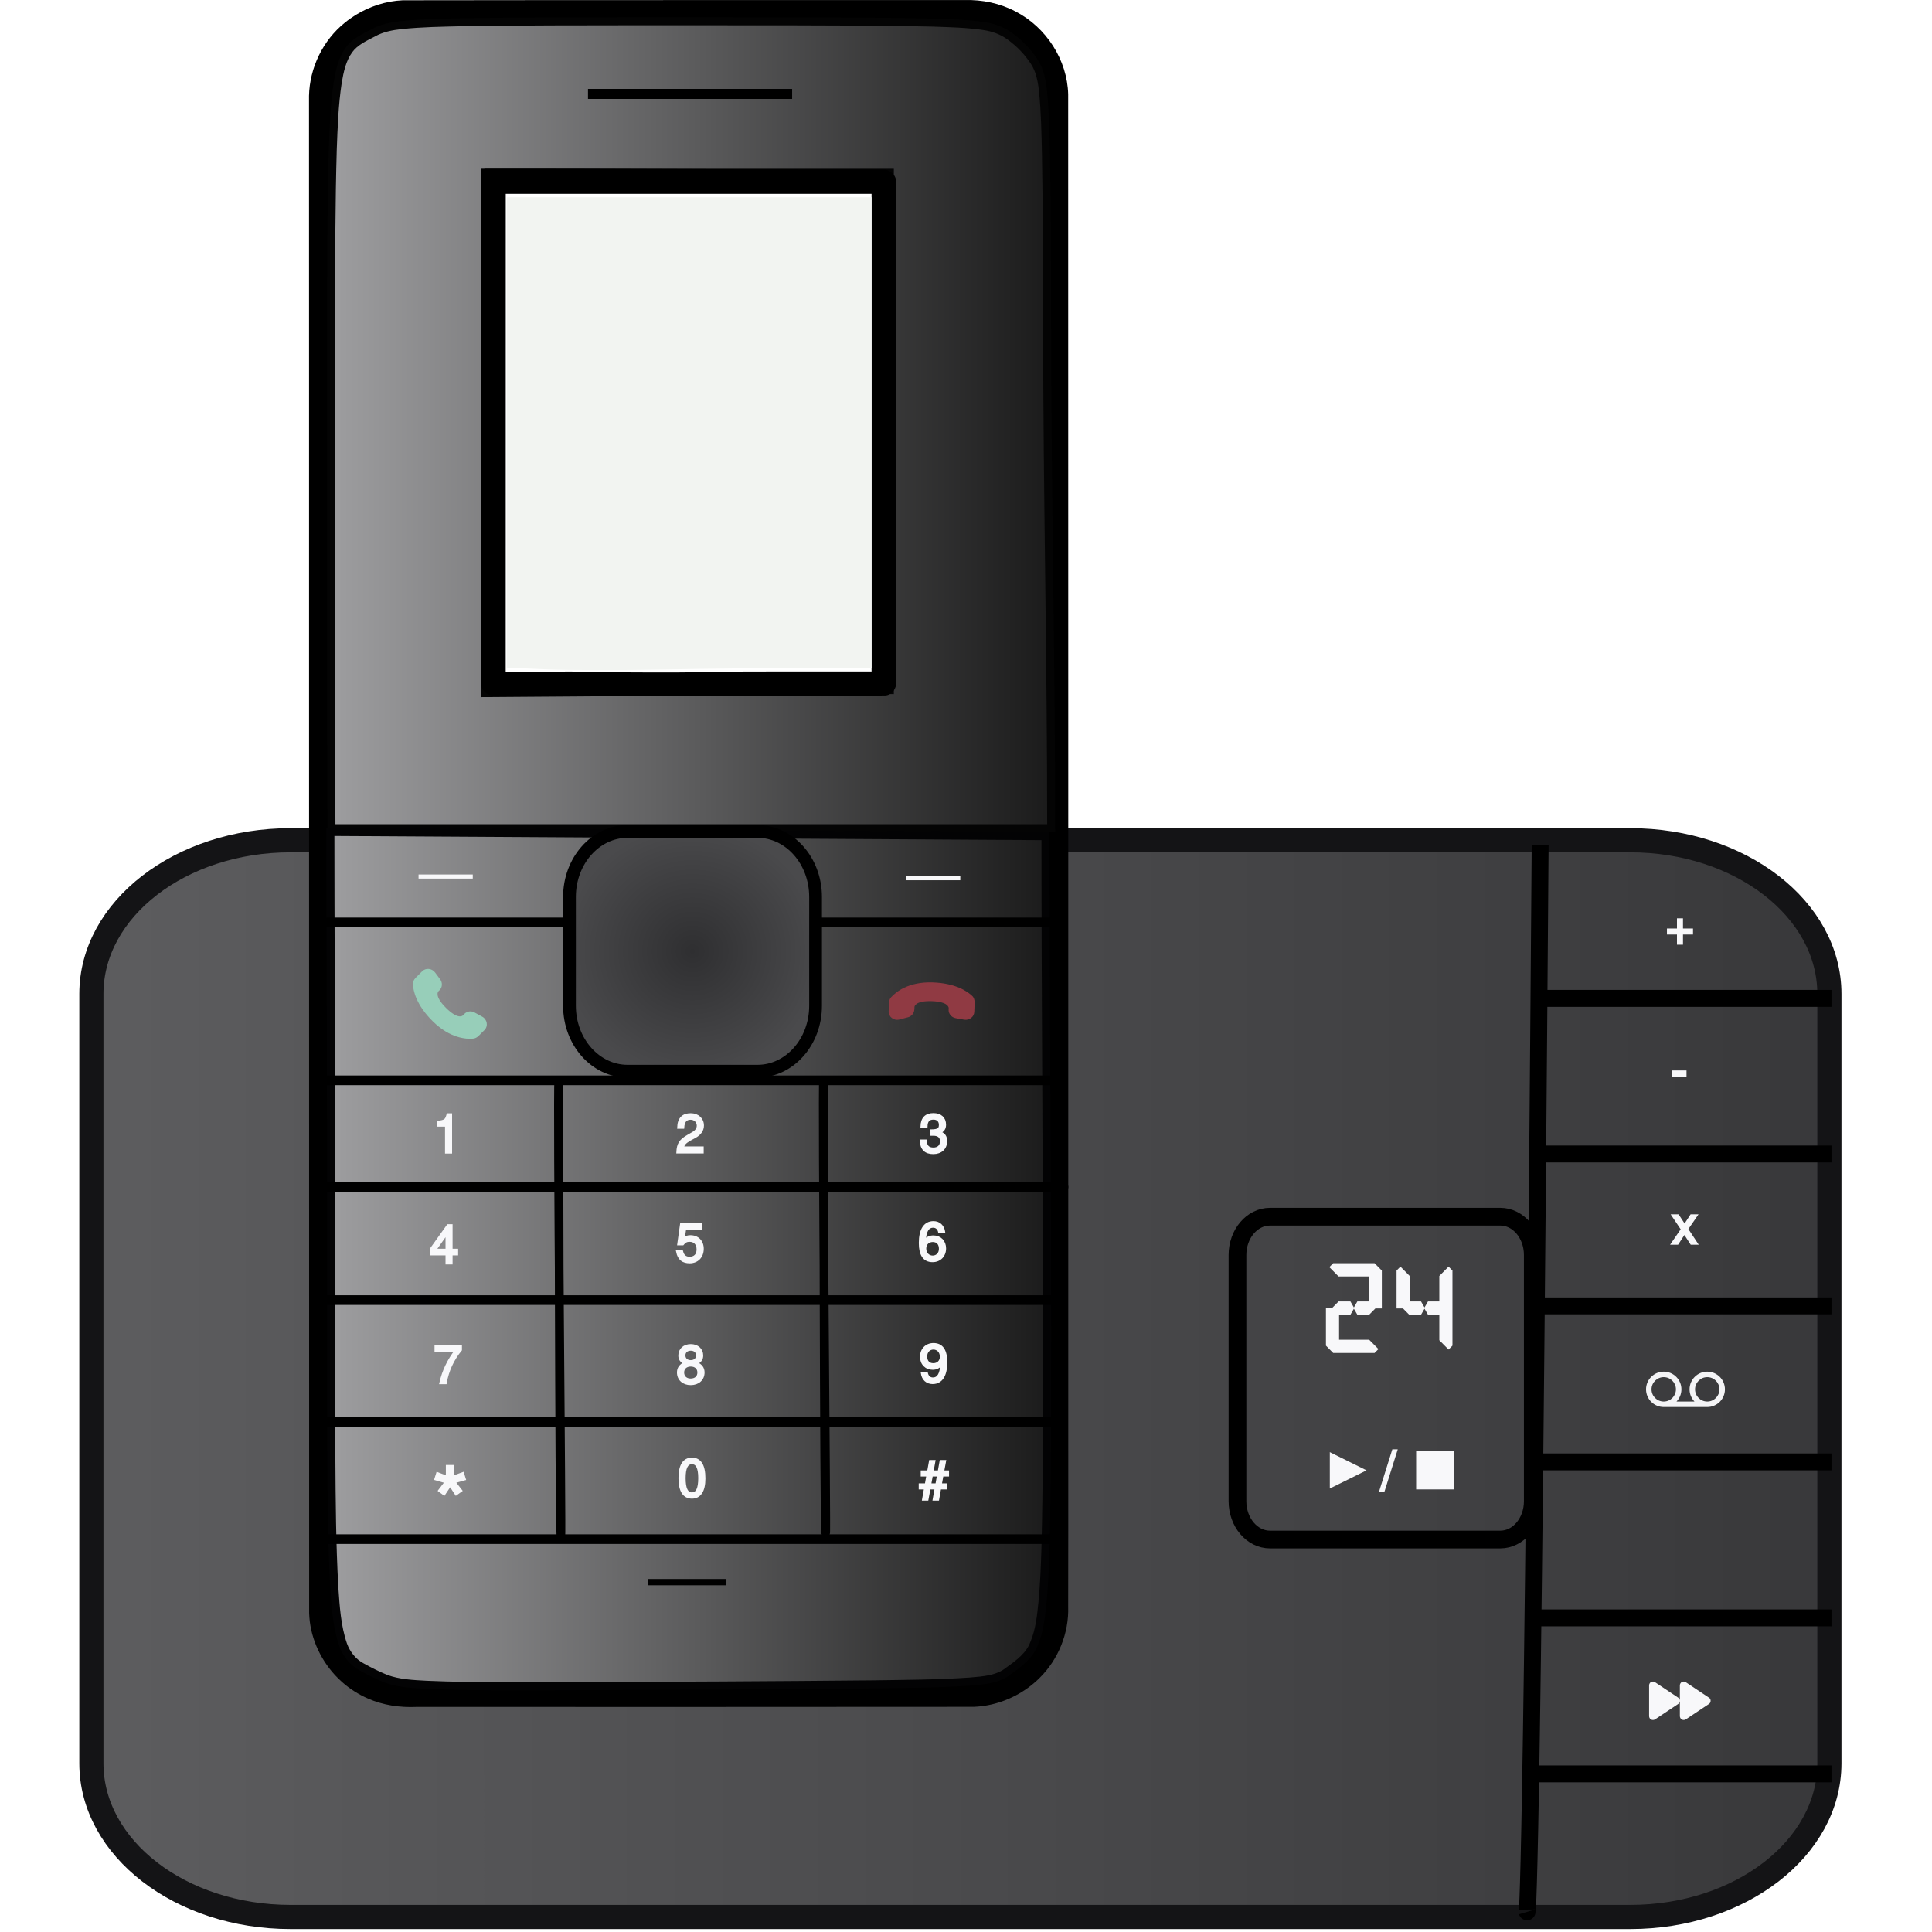
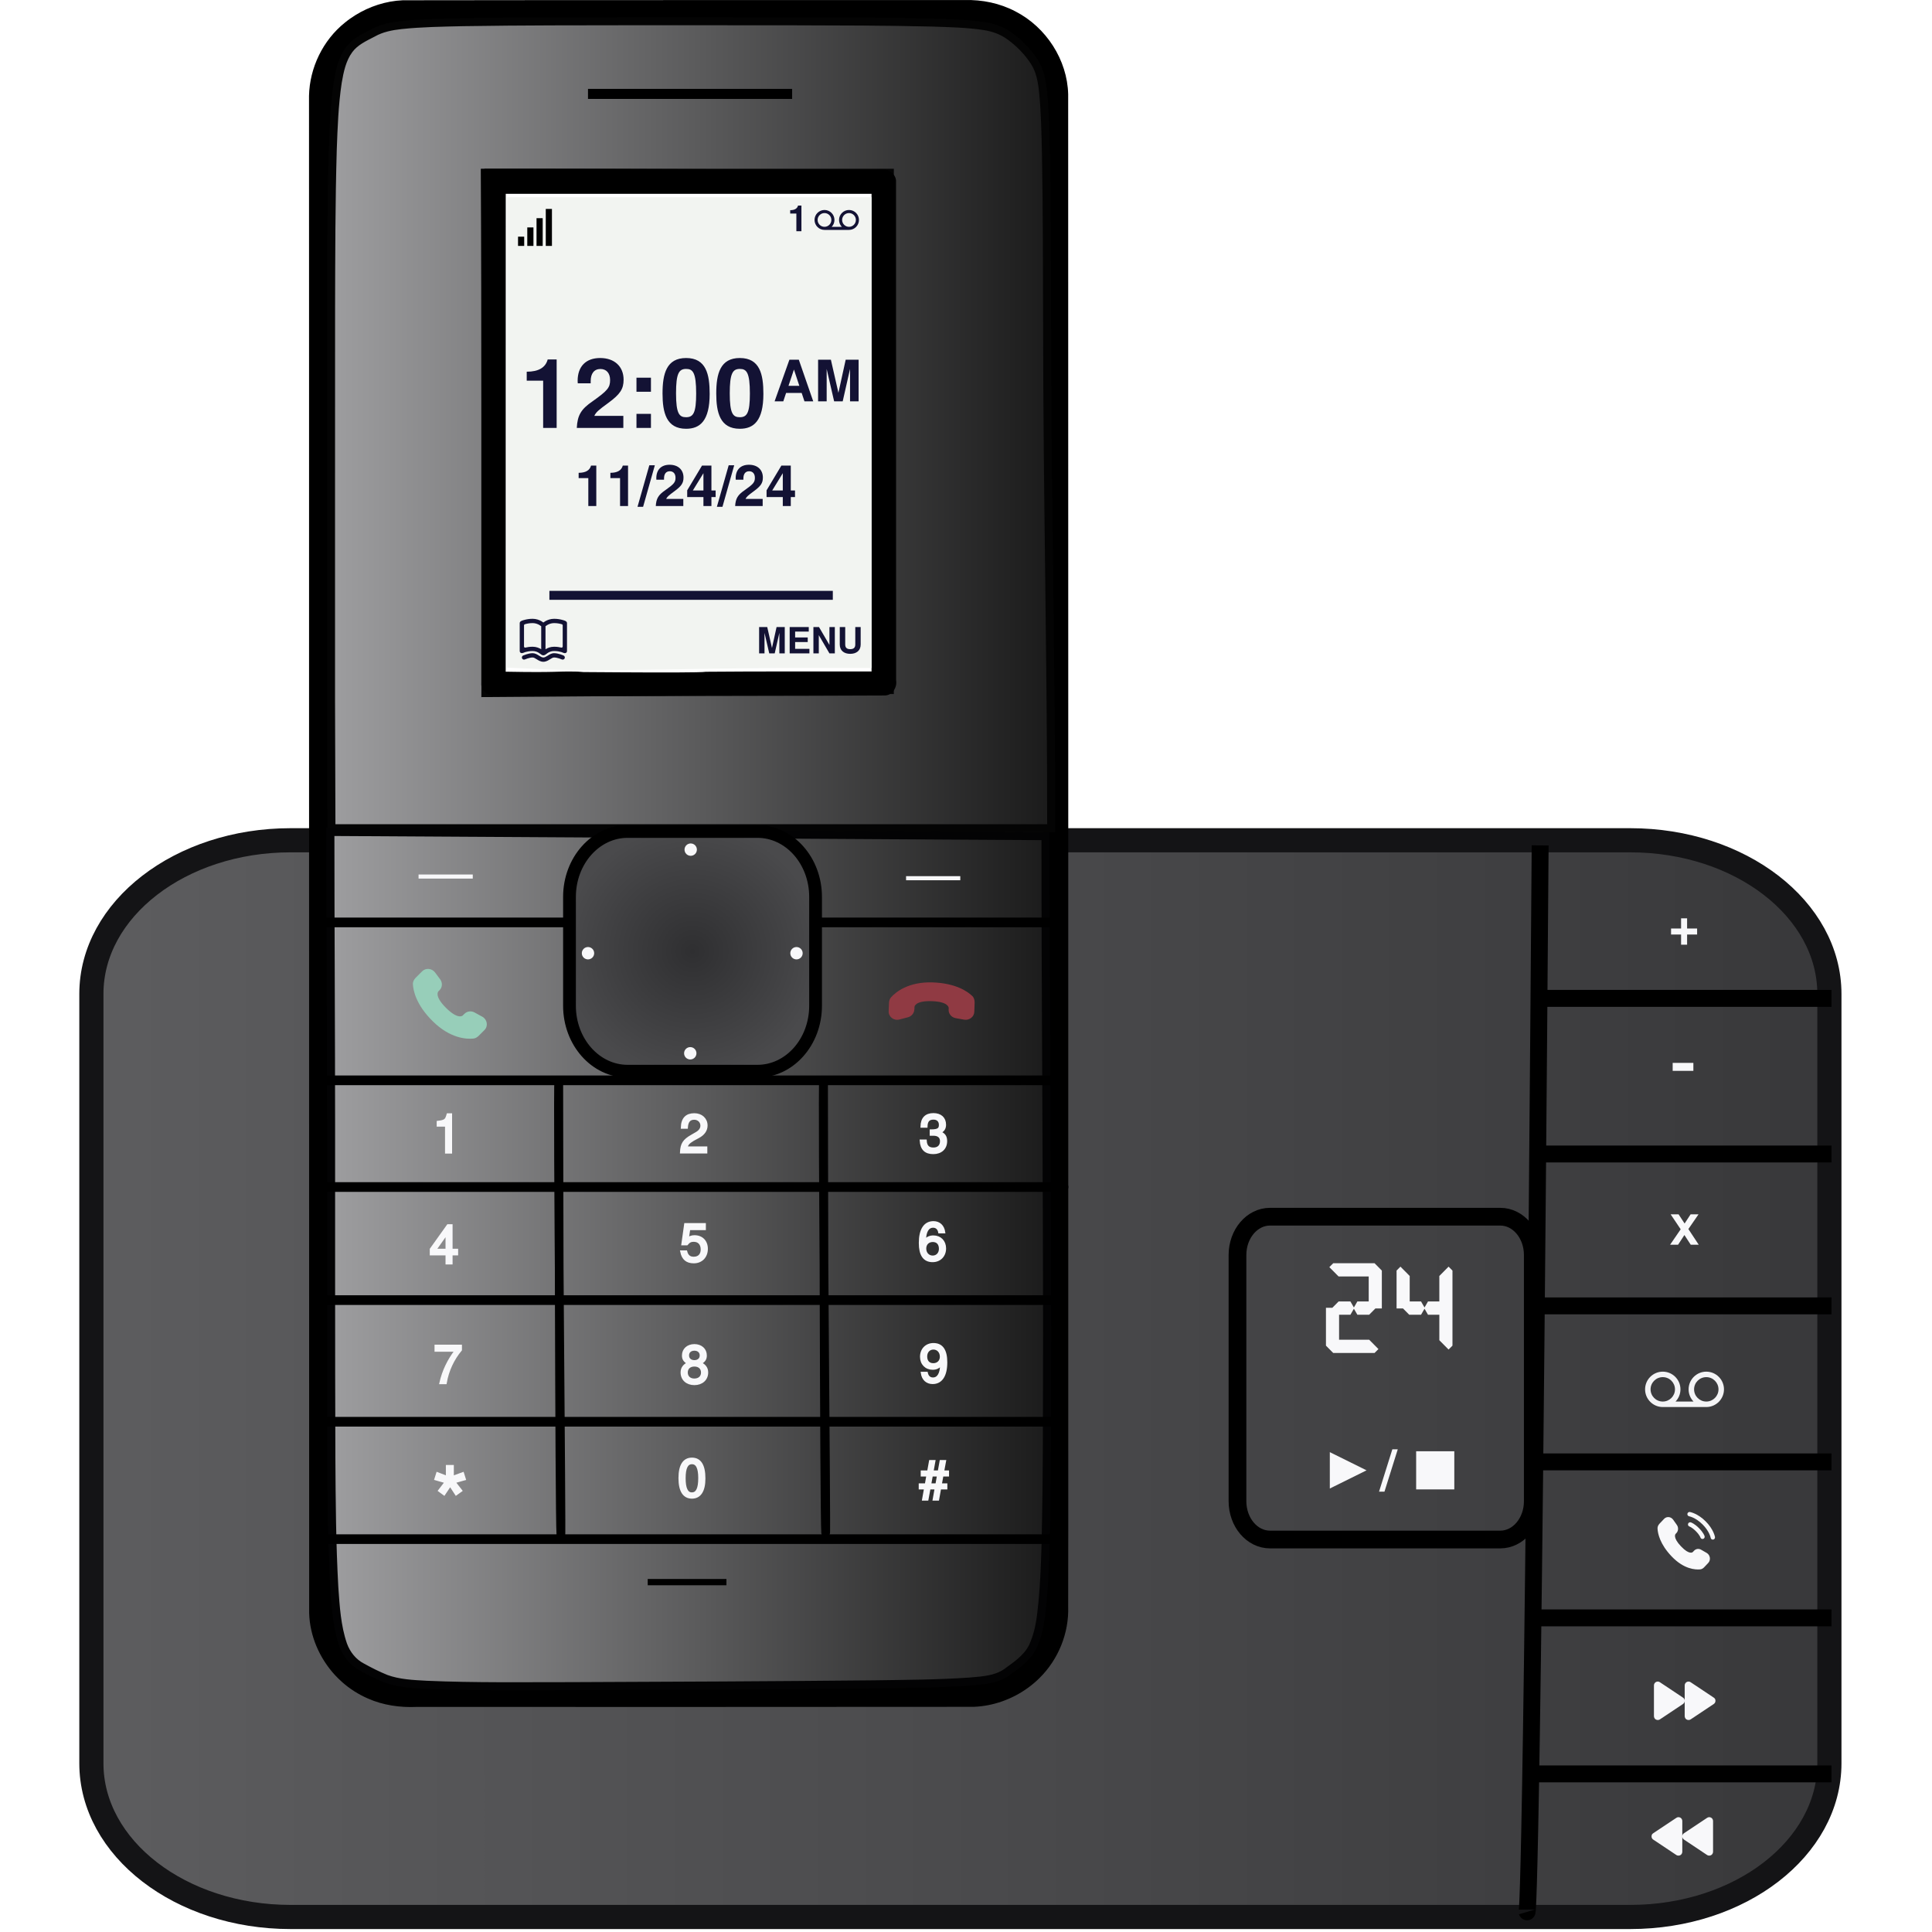
<svg xmlns="http://www.w3.org/2000/svg" xmlns:xlink="http://www.w3.org/1999/xlink" fill="#000000" height="800" width="800" version="1.1" id="Capa_1" viewBox="0 0 465 465" xml:space="preserve">
  <defs id="defs6">
    <color-profile name="sRGB-IEC61966-2.1" xlink:href="file:///System/Library/ColorSync/Profiles/sRGB%20Profile.icc" id="color-profile1" />
    <linearGradient id="linearGradient8">
      <stop style="stop-color:#2f2f31;stop-opacity:1;" offset="0" id="stop8" />
      <stop style="stop-color:#4a4a4c;stop-opacity:1;" offset="1" id="stop11" />
    </linearGradient>
    <linearGradient id="linearGradient9">
      <stop style="stop-color:#9e9ea0;stop-opacity:1;" offset="0" id="stop9" />
      <stop style="stop-color:#1b1b1b;stop-opacity:1;" offset="1" id="stop10" />
    </linearGradient>
    <linearGradient id="linearGradient14">
      <stop style="stop-color:#5d5d5f;stop-opacity:1;" offset="0" id="stop14" />
      <stop style="stop-color:#38383a;stop-opacity:1;" offset="1" id="stop15" />
    </linearGradient>
    <linearGradient xlink:href="#linearGradient9" id="linearGradient21" x1="78.714" y1="103.835" x2="253.002" y2="103.835" gradientUnits="userSpaceOnUse" />
    <linearGradient xlink:href="#linearGradient9" id="linearGradient23" x1="78.713" y1="306.539" x2="253" y2="306.539" gradientUnits="userSpaceOnUse" gradientTransform="matrix(0.999885,0,0,1.020825,0.01905902,-8.462331)" />
    <linearGradient xlink:href="#linearGradient14" id="linearGradient29" x1="19.088" y1="331.811" x2="443.211" y2="331.811" gradientUnits="userSpaceOnUse" />
    <radialGradient xlink:href="#linearGradient8" id="radialGradient11" cx="166.088" cy="229.392" fx="166.088" fy="229.392" r="24.567" gradientTransform="matrix(1.267967,0,0,1.236849,-43.91306,-54.7528)" gradientUnits="userSpaceOnUse" />
  </defs>
  <g id="g19" style="display:inline;opacity:1;mix-blend-mode:normal">
    <rect style="display:inline;opacity:1;mix-blend-mode:normal;fill:url(#linearGradient29);fill-opacity:1;stroke:#141416;stroke-width:5.812;stroke-dasharray:none" id="rect23" width="418.311" height="259.146" x="21.994" y="202.238" ry="36.982" rx="47.924" />
    <path id="path7" d="m 230.492,0.018 c -44.518,0.008 -89.036,-0.024 -133.553,0.043 -4.058,0.177 -8.036,1.484 -11.461,3.62 -0.739,0.458 -1.688,1.124 -2.446,1.748 -5.327,4.26 -8.508,10.895 -8.659,17.633 0.025,47.822 0.004,95.646 0.011,143.469 0.002,73.901 0.007,147.801 0.023,221.702 0.153,5.503 2.478,10.864 6.215,14.932 0.456,0.483 1.146,1.192 1.749,1.706 1.726,1.544 3.914,2.954 6.148,3.918 3.672,1.636 7.75,2.216 11.757,2.037 44.693,-0.003 89.386,0.034 134.078,-0.023 4.685,-0.17 9.276,-1.829 13.045,-4.559 0.886,-0.641 1.933,-1.502 2.773,-2.351 4.561,-4.483 7.132,-10.839 6.919,-17.186 0.051,-12.483 0.009,-24.967 0.024,-37.451 -10e-4,-108.858 0.005,-217.716 -0.023,-326.574 C 256.887,14.432 251.813,6.551 244.397,2.746 240.659,0.777 236.393,-0.103 232.167,0.01 231.609,7.78463e-4 231.05,0.016 230.492,0.018 Z M 98.653,5.825 c 45.23,0.042 90.46,-0.016 135.689,0.044 8.178,0.352 15.636,6.963 16.637,15.003 0.475,3.59 0.106,7.216 0.226,10.823 V 202.427 L 80.29,201.561 C 80.291,141.585 80.283,82.474 80.323,22.497 80.64,14.602 87.064,7.405 94.991,6.133 96.198,5.914 97.428,5.855 98.653,5.825 Z M 81.494,208.249 H 251.205 c -4.4e-4,60.037 0.007,120.075 -0.034,180.111 -0.324,8.153 -7.191,15.58 -15.461,16.463 -3.64,0.42 -7.31,0.076 -10.963,0.191 -42.555,-0.008 -85.11,0.023 -127.665,-0.039 -8.259,-0.376 -15.746,-7.159 -16.608,-15.294 -0.408,-3.563 -0.072,-7.153 -0.185,-10.728 V 208.248 h 1.204 z" style="display:inline;stroke-width:1.028" />
    <path id="path20" style="display:inline;fill:url(#linearGradient21);stroke:#040404;stroke-width:1.923;stroke-opacity:1" d="m 154.247,5.112 c -14.269,0.023 -28.539,-0.005 -42.806,0.227 -4.963,0.117 -9.936,0.181 -14.877,0.702 -2.341,0.256 -4.714,0.713 -6.784,1.889 -2.076,1.081 -4.334,2.094 -5.755,4.041 -1.676,2.26 -2.264,5.091 -2.727,7.81 -0.818,5.372 -1.004,10.815 -1.206,16.238 -0.373,12.744 -0.367,25.495 -0.403,38.244 -0.024,31.536 -0.005,63.072 -0.012,94.607 -2.61e-4,11.23 0.095,19.232 0.095,30.462 H 253.001 c -0.007,-41.439 -0.945,-79.65 -0.981,-121.089 -0.032,-13.685 -0.033,-27.37 -0.274,-41.053 -0.121,-5.083 -0.198,-10.175 -0.711,-15.237 -0.267,-2.463 -0.717,-4.999 -2.103,-7.106 -1.559,-2.415 -3.617,-4.503 -5.948,-6.178 -1.796,-1.311 -3.938,-2.062 -6.125,-2.389 C 232.747,5.658 228.578,5.579 224.428,5.433 213.018,5.156 201.603,5.164 190.191,5.127 178.209,5.105 166.228,5.11 154.247,5.112 Z m 11.61,36.469 h 48.315 V 166.097 c -32.45,0.239 -64.899,0.477 -97.349,0.714 0.237,-41.743 0.474,-83.487 0.711,-125.23 z" />
    <path id="path16" style="stroke-width:1.028" d="m 209.35,302.566 c -30.197,-0.004 -60.395,-0.041 -90.592,0.043 -2.639,0.439 -4.283,3.825 -2.779,6.102 0.942,1.576 2.9,2.214 4.653,1.973 30.916,0.014 61.832,0.037 92.748,-0.018 2.713,-0.351 4.436,-3.842 2.868,-6.144 -0.919,-1.464 -2.702,-2.152 -4.384,-1.97 -0.838,0.005 -1.676,0.009 -2.513,0.014 z" />
    <path id="path17" style="display:inline;stroke-width:1.028" d="m 211.82,346.445 c -13.965,0.044 -27.933,0.003 -41.899,0.014 -17.243,-0.002 -34.487,0.008 -51.73,0.027 -2.719,0.296 -4.508,3.754 -2.986,6.086 0.93,1.602 2.909,2.256 4.675,2.009 30.726,0.03 61.453,0.031 92.179,-0.022 2.35,0.108 4.288,-2.242 3.998,-4.518 -0.155,-1.76 -1.664,-3.194 -3.359,-3.516 -0.143,-0.13 -0.63,-0.037 -0.879,-0.082 z" />
    <path id="path18" d="m 212.216,259.834 c -31.049,-0.007 -62.1,-0.018 -93.15,0.022 -2.058,0.253 -3.312,3.01 -1.901,4.607 0.733,1.002 2.056,1.324 3.246,1.165 30.636,0.032 61.272,0.028 91.908,-0.014 1.075,0.107 2.192,-0.281 2.783,-1.214 1.052,-1.291 0.599,-3.347 -0.861,-4.137 -0.599,-0.365 -1.326,-0.514 -2.025,-0.429 z" style="display:inline;stroke-width:1.028" />
    <path id="path19" d="m 212.35,40.836 c -31.341,0.012 -65.293,-0.283 -96.632,-0.22 0.211,35.871 0.093,84.141 0.128,124.288 0.2,1.713 2.087,2.849 3.749,2.523 6.88,-0.015 13.766,0.085 20.642,-0.076 1.931,-0.474 62.535,-0.237 40.038,-0.596 -0.757,-0.984 -40.555,-5.271 -41.737,-5.119 -5.143,-0.095 -4.007,0.266 -16.827,0.029 l 0.014,-115.013 h 88.045 V 161.615 c -13.292,0.013 -26.587,-0.054 -39.877,0.066 -2.011,0.426 -41.698,-0.104 -31.44,0.115 0.766,0.922 -20.077,5.908 -18.931,5.757 13.812,0.018 79.6,-0.071 93.411,-0.162 1.845,0.002 3.06,-1.995 2.741,-3.669 0.009,-40.102 0.004,-80.205 -0.016,-120.307 -0.148,-1.541 -1.757,-2.777 -3.308,-2.579 z" style="display:inline;stroke-width:1.028" />
    <path id="path21" style="display:inline;opacity:1;mix-blend-mode:normal;fill:url(#linearGradient23);stroke:#030304;stroke-width:1.943;stroke-dasharray:none;stroke-opacity:1" d="m 79.684,271.547 c 0.015,26.441 -0.029,52.883 0.063,79.324 0.067,10.38 0.135,20.767 0.708,31.133 0.33,4.664 0.6,9.425 2.131,13.872 0.818,2.273 2.404,4.258 4.536,5.361 1.87,1.04 3.794,1.999 5.77,2.807 3.145,1.149 6.53,1.279 9.776,1.459 11.549,0.502 23.112,0.324 34.668,0.332 24.25,-0.09 48.501,-0.195 72.75,-0.434 7.779,-0.114 15.58,-0.141 23.306,-0.674 3.251,-0.274 6.791,-0.458 9.444,-2.645 2.399,-1.708 4.946,-3.579 6.04,-6.473 1.352,-3.176 1.702,-6.676 2.042,-10.026 0.398,-4.238 0.567,-8.346 0.704,-12.611 0.444,-17.257 0.359,-34.522 0.401,-51.784 -0.006,-39.377 -0.391,-80.567 -0.39,-119.944 L 79.515,200.235 c -6.51e-4,22.83 0.17,48.482 0.169,71.311 z" />
    <path style="fill:#f2f4f1;fill-opacity:1;stroke:none;stroke-width:17.561;stroke-dasharray:none" d="m 226.096,277.162 -16.244,-0.71 v -97.397 -97.397 h 75.512 75.512 V 179.121 276.584 l -26.78,0.005 c -14.729,0.003 -41.4,0.293 -59.268,0.644 -17.868,0.352 -39.797,0.32 -48.731,-0.071 z" id="path28" transform="scale(0.58125)" />
    <path style="fill:none;stroke:#000000;stroke-width:4.069;stroke-dasharray:none;stroke-opacity:1" d="m 370.689,203.473 c -1.936,260.817 -3.158,256.688 -3.158,256.688" id="path22" />
    <rect style="fill:none;stroke:#000000;stroke-width:4.266;stroke-dasharray:none;stroke-opacity:1" id="rect22" width="71.076" height="77.697" x="297.841" y="292.839" rx="7.824" ry="9.221" />
    <path style="fill:none;stroke:#000000;stroke-width:4.069;stroke-dasharray:none;stroke-opacity:1" d="m 440.808,240.294 c -0.363,0 -71.678,0 -71.678,0 z" id="path27" />
    <path style="fill:none;stroke:#000000;stroke-width:4.069;stroke-dasharray:none;stroke-opacity:1" d="m 440.808,351.85 c -0.363,0 -71.678,0 -71.678,0 z" id="path23" />
    <path style="fill:none;stroke:#000000;stroke-width:4.069;stroke-dasharray:none;stroke-opacity:1" d="m 440.808,277.745 c -0.363,0 -71.678,0 -71.678,0 z" id="path29" />
    <path style="fill:none;stroke:#000000;stroke-width:4.069;stroke-dasharray:none;stroke-opacity:1" d="m 440.808,314.304 c -0.363,0 -71.678,0 -71.678,0 z" id="path30" />
    <path style="fill:none;stroke:#000000;stroke-width:4.069;stroke-dasharray:none;stroke-opacity:1" d="m 440.808,389.395 c -0.363,0 -71.678,0 -71.678,0 z" id="path31" />
    <path style="fill:none;stroke:#000000;stroke-width:4.069;stroke-dasharray:none;stroke-opacity:1" d="m 440.808,426.94 c -0.363,0 -71.678,0 -71.678,0 z" id="path32" />
    <path style="display:inline;opacity:1;mix-blend-mode:normal;fill:none;stroke:#000000;stroke-width:2.325;stroke-dasharray:none" d="m 76.054,222.007 c 258.591,0 213.37,0 0,0 z" id="path8" />
    <rect style="fill:url(#radialGradient11);stroke:#000000;stroke-width:3.072;stroke-dasharray:none;stroke-opacity:1" id="rect1" width="59.228" height="57.699" x="137.067" y="200.121" rx="13.984" ry="15.75" />
    <path style="display:inline;opacity:1;mix-blend-mode:normal;fill:none;stroke:#000000;stroke-width:2.325;stroke-dasharray:none" d="m 78.622,285.695 c 258.591,0 213.37,0 0,0 z" id="path24" />
    <path style="display:inline;opacity:1;mix-blend-mode:normal;fill:#2d2d2e;fill-opacity:1;stroke:#000000;stroke-width:2.325;stroke-dasharray:none" d="m 76.567,314.457 c 258.591,0 213.37,0 0,0 z" id="path25" transform="translate(-0.5136124,-1.540837)" />
    <path style="display:inline;opacity:1;mix-blend-mode:normal;fill:none;stroke:#000000;stroke-width:2.325;stroke-dasharray:none" d="m 78.108,260.014 c 258.591,0 213.37,0 0,0 z" id="path26" />
    <path style="display:inline;opacity:1;mix-blend-mode:normal;fill:#2d2d2e;fill-opacity:1;stroke:#000000;stroke-width:2.325;stroke-dasharray:none" d="m 77.081,342.192 c 258.591,0 213.37,0 0,0 z" id="path33" />
    <path style="display:inline;opacity:1;mix-blend-mode:normal;fill:#2d2d2e;fill-opacity:1;stroke:#000000;stroke-width:2.325;stroke-dasharray:none" d="m 78.108,370.441 c 258.591,0 213.37,0 0,0 z" id="path34" />
    <path style="fill:#2d2d2e;fill-opacity:1;stroke:#000000;stroke-width:2.423;stroke-dasharray:none" d="m 141.521,22.599 c 49.134,0 49.134,0 49.134,0" id="path35" />
    <path style="fill:#2d2d2e;fill-opacity:1;stroke:#000000;stroke-width:2.088;stroke-dasharray:none" d="m 134.49,259.497 c -0.403,5.463 0.739,112.831 0.498,109.841 -0.352,-4.355 -0.498,-109.841 -0.498,-109.841 z m 24.384,64.114" id="path36" />
    <path style="fill:#2d2d2e;fill-opacity:1;stroke:#000000;stroke-width:2.088;stroke-dasharray:none" d="m 198.219,259.012 c -0.403,5.463 0.739,112.832 0.498,109.841 -0.352,-4.355 -0.498,-109.841 -0.498,-109.841 z m 24.385,64.115" id="path37" />
    <path style="fill:#5b5b5c;fill-opacity:1;stroke:#000000;stroke-width:1.505;stroke-dasharray:none" d="m 155.892,380.789 c 18.951,0 18.951,0 18.951,0" id="path38" />
    <text xml:space="preserve" style="font-size:15.251px;line-height:0.3;fill:#5b5b5c;fill-opacity:1;stroke:#000000;stroke-width:1.935;stroke-dasharray:none" x="104.579" y="276.09" id="text38" transform="scale(0.9954542,1.004567)">
      <tspan id="tspan38" style="font-style:normal;font-variant:normal;font-weight:300;font-stretch:normal;font-size:12.787px;line-height:0.3;font-family:'Helvetica Neue';-inkscape-font-specification:'Helvetica Neue Light';fill:#f8f8fa;fill-opacity:1;stroke:#f8f8fa;stroke-width:0.581;stroke-dasharray:none;stroke-opacity:1" x="104.579" y="276.09">1</tspan>
    </text>
    <text xml:space="preserve" style="font-size:15.251px;line-height:0.3;fill:#5b5b5c;fill-opacity:1;stroke:#000000;stroke-width:1.935;stroke-dasharray:none" x="103.839" y="302.659" id="text1" transform="scale(0.9954542,1.004567)">
      <tspan id="tspan1" style="font-style:normal;font-variant:normal;font-weight:300;font-stretch:normal;font-size:12.787px;line-height:0.3;font-family:'Helvetica Neue';-inkscape-font-specification:'Helvetica Neue Light';fill:#f8f8fa;fill-opacity:1;stroke:#f8f8fa;stroke-width:0.581;stroke-dasharray:none;stroke-opacity:1" x="103.839" y="302.659">4</tspan>
    </text>
    <text xml:space="preserve" style="font-size:15.251px;line-height:0.3;fill:#5b5b5c;fill-opacity:1;stroke:#000000;stroke-width:1.935;stroke-dasharray:none" x="104.759" y="331.338" id="text2" transform="scale(0.9954542,1.004567)">
      <tspan id="tspan2" style="font-style:normal;font-variant:normal;font-weight:300;font-stretch:normal;font-size:12.787px;line-height:0.3;font-family:'Helvetica Neue';-inkscape-font-specification:'Helvetica Neue Light';fill:#f8f8fa;fill-opacity:1;stroke:#f8f8fa;stroke-width:0.581;stroke-dasharray:none;stroke-opacity:1" x="104.759" y="331.338">7</tspan>
    </text>
-     <text xml:space="preserve" style="font-size:15.251px;line-height:0.3;white-space:pre;inline-size:0;fill:#5b5b5c;fill-opacity:1;stroke:#000000;stroke-width:1.935;stroke-dasharray:none" x="162.548" y="276.976" id="text3" transform="matrix(0.9954542,0,0,1.004567,0.8312449,-0.9140551)">
+     <text xml:space="preserve" style="font-size:15.251px;line-height:0.3;white-space:pre;inline-size:0;fill:#5b5b5c;fill-opacity:1;stroke:#000000;stroke-width:1.935;stroke-dasharray:none" x="162.548" y="276.976" id="text3" transform="matrix(0.9954542,0,0,1.004567,1.703393,-0.9140551)">
      <tspan id="tspan3" style="font-style:normal;font-variant:normal;font-weight:300;font-stretch:normal;font-size:12.787px;line-height:0.3;font-family:'Helvetica Neue';-inkscape-font-specification:'Helvetica Neue Light';fill:#f8f8fa;fill-opacity:1;stroke:#f8f8fa;stroke-width:0.581;stroke-dasharray:none;stroke-opacity:1" x="162.548" y="276.976">2</tspan>
    </text>
-     <text xml:space="preserve" style="font-size:15.251px;line-height:0.3;white-space:pre;inline-size:0;fill:#5b5b5c;fill-opacity:1;stroke:#000000;stroke-width:1.935;stroke-dasharray:none" x="162.548" y="276.976" id="text4" transform="matrix(0.9954542,0,0,1.004567,0.7548686,25.33937)">
+     <text xml:space="preserve" style="font-size:15.251px;line-height:0.3;white-space:pre;inline-size:0;fill:#5b5b5c;fill-opacity:1;stroke:#000000;stroke-width:1.935;stroke-dasharray:none" x="162.548" y="276.976" id="text4" transform="matrix(0.9954542,0,0,1.004567,1.742918,25.33937)">
      <tspan id="tspan4" style="font-style:normal;font-variant:normal;font-weight:300;font-stretch:normal;font-size:12.787px;line-height:0.3;font-family:'Helvetica Neue';-inkscape-font-specification:'Helvetica Neue Light';fill:#f8f8fa;fill-opacity:1;stroke:#f8f8fa;stroke-width:0.581;stroke-dasharray:none;stroke-opacity:1" x="162.548" y="276.976">5</tspan>
    </text>
-     <text xml:space="preserve" style="font-size:15.251px;line-height:0.3;white-space:pre;inline-size:0;fill:#5b5b5c;fill-opacity:1;stroke:#000000;stroke-width:1.935;stroke-dasharray:none" x="162.548" y="276.976" id="text5" transform="matrix(0.9954542,0,0,1.004567,0.9482905,54.65569)">
+     <text xml:space="preserve" style="font-size:15.251px;line-height:0.3;white-space:pre;inline-size:0;fill:#5b5b5c;fill-opacity:1;stroke:#000000;stroke-width:1.935;stroke-dasharray:none" x="162.548" y="276.976" id="text5" transform="matrix(0.9954542,0,0,1.004567,1.820282,54.65569)">
      <tspan id="tspan5" style="font-style:normal;font-variant:normal;font-weight:300;font-stretch:normal;font-size:12.787px;line-height:0.3;font-family:'Helvetica Neue';-inkscape-font-specification:'Helvetica Neue Light';fill:#f8f8fa;fill-opacity:1;stroke:#f8f8fa;stroke-width:0.581;stroke-dasharray:none;stroke-opacity:1" x="162.548" y="276.976">8</tspan>
    </text>
    <text xml:space="preserve" style="font-size:15.251px;line-height:0.3;white-space:pre;inline-size:0;fill:#5b5b5c;fill-opacity:1;stroke:#000000;stroke-width:1.935;stroke-dasharray:none" x="162.548" y="276.976" id="text6" transform="matrix(0.9954542,0,0,1.004567,59.42975,-0.9421158)">
      <tspan id="tspan6" style="font-style:normal;font-variant:normal;font-weight:300;font-stretch:normal;font-size:12.787px;line-height:0.3;font-family:'Helvetica Neue';-inkscape-font-specification:'Helvetica Neue Light';fill:#f8f8fa;fill-opacity:1;stroke:#f8f8fa;stroke-width:0.581;stroke-dasharray:none;stroke-opacity:1" x="162.548" y="276.976">3</tspan>
    </text>
    <text xml:space="preserve" style="font-size:15.251px;line-height:0.3;white-space:pre;inline-size:0;fill:#5b5b5c;fill-opacity:1;stroke:#000000;stroke-width:1.935;stroke-dasharray:none" x="162.548" y="276.976" id="text7" transform="matrix(0.9954542,0,0,1.004567,59.07905,25.05939)">
      <tspan id="tspan7" style="font-style:normal;font-variant:normal;font-weight:300;font-stretch:normal;font-size:12.787px;line-height:0.3;font-family:'Helvetica Neue';-inkscape-font-specification:'Helvetica Neue Light';fill:#f8f8fa;fill-opacity:1;stroke:#f8f8fa;stroke-width:0.581;stroke-dasharray:none;stroke-opacity:1" x="162.548" y="276.976">6</tspan>
    </text>
    <text xml:space="preserve" style="font-size:15.251px;line-height:0.3;white-space:pre;inline-size:0;fill:#5b5b5c;fill-opacity:1;stroke:#000000;stroke-width:1.935;stroke-dasharray:none" x="162.548" y="276.976" id="text8" transform="matrix(0.9954542,0,0,1.004567,59.42975,54.39937)">
      <tspan id="tspan8" style="font-style:normal;font-variant:normal;font-weight:300;font-stretch:normal;font-size:12.787px;line-height:0.3;font-family:'Helvetica Neue';-inkscape-font-specification:'Helvetica Neue Light';fill:#f8f8fa;fill-opacity:1;stroke:#f8f8fa;stroke-width:0.581;stroke-dasharray:none;stroke-opacity:1" x="162.548" y="276.976">9</tspan>
    </text>
    <text xml:space="preserve" style="font-size:15.251px;line-height:0.3;white-space:pre;inline-size:0;fill:#5b5b5c;fill-opacity:1;stroke:#000000;stroke-width:1.935;stroke-dasharray:none" x="162.548" y="276.976" id="text9" transform="matrix(0.9954542,0,0,1.004567,1.230988,81.97858)">
      <tspan id="tspan9" style="font-style:normal;font-variant:normal;font-weight:300;font-stretch:normal;font-size:12.787px;line-height:0.3;font-family:'Helvetica Neue';-inkscape-font-specification:'Helvetica Neue Light';fill:#f8f8fa;fill-opacity:1;stroke:#f8f8fa;stroke-width:0.581;stroke-dasharray:none;stroke-opacity:1" x="162.548" y="276.976">0</tspan>
    </text>
    <path style="font-size:20.925px;line-height:0.3;font-family:'DSEG14 Classic';-inkscape-font-specification:'DSEG14 Classic';white-space:pre;fill:#f8f8fa;stroke:#f8f8fa;stroke-width:0.581" d="m 174.622,265.216 1.318,1.318 -1.276,1.276 h -0.586 -0.753 -1.235 l -0.753,-1.297 0.753,-1.297 h 1.235 0.774 z m -7.407,8.747 v 0.126 l -1.946,1.946 -0.649,-0.649 v -8.663 h 1.214 l 0.084,0.105 1.297,1.276 v 0.837 1.716 z m 9.688,-16.97 0.649,0.649 v 8.663 h -1.214 l -0.084,-0.084 -1.297,-1.276 v -0.23 -2.344 -3.306 -0.126 z m -0.293,19.335 -0.649,0.649 h -3.578 -2.595 -3.578 l -0.649,-0.649 1.946,-1.946 h 0.523 1.758 2.595 1.758 0.523 z m -11.048,-19.628 0.649,-0.649 h 3.578 2.595 3.578 l 0.649,0.649 -1.946,1.946 h -0.523 -1.758 -2.595 -1.758 -0.398 -0.126 z m 4.52,8.516 0.753,1.297 -0.753,1.297 h -1.235 -0.774 -0.565 l -1.297,-1.297 1.297,-1.297 h 0.565 0.774 z m 12.911,0.983 -0.084,0.105 h -1.214 v -8.663 l 0.649,-0.649 1.946,1.946 v 3.432 2.26 0.293 z m 8.705,-0.983 1.318,1.318 -1.276,1.276 h -0.586 -0.753 -1.235 l -0.753,-1.297 0.753,-1.297 h 1.235 0.774 z m 1.632,1.611 0.084,-0.084 h 1.214 v 8.642 l -0.649,0.649 -1.946,-1.946 v -0.126 -3.306 -1.967 -0.586 z m 0.649,-9.835 0.649,0.649 v 8.663 h -1.214 l -0.084,-0.084 -1.297,-1.276 v -0.23 -2.344 -3.306 -0.126 z m -6.822,8.224 0.753,1.297 -0.753,1.297 h -1.235 -0.774 -0.565 l -1.297,-1.297 1.297,-1.297 h 0.565 0.774 z" id="text10" transform="matrix(0.9954542,0,0,1.004567,155.5515,47.10695)" aria-label="24" />
    <text xml:space="preserve" style="font-size:15.251px;line-height:0.3;white-space:pre;inline-size:0;fill:#5b5b5c;fill-opacity:1;stroke:#000000;stroke-width:1.935;stroke-dasharray:none" x="162.548" y="276.976" id="text11" transform="matrix(0.9954542,0,0,1.004567,170.6065,80.23539)">
      <tspan id="tspan11" style="font-style:normal;font-variant:normal;font-weight:300;font-stretch:normal;font-size:12.787px;line-height:0.3;font-family:'Helvetica Neue';-inkscape-font-specification:'Helvetica Neue Light';fill:#f8f8fa;fill-opacity:1;stroke:#f8f8fa;stroke-width:0.581;stroke-dasharray:none;stroke-opacity:1" x="162.548" y="276.976">/</tspan>
    </text>
    <path style="fill:#f8f8fa;fill-opacity:1;stroke:#f8f8fa;stroke-width:0.581;stroke-dasharray:none;stroke-opacity:1" id="path39" d="m 328.82,47.464 -12.579,7.262 V 40.202 Z" transform="matrix(0.6572895,0,0,0.5640493,112.3948,327.1121)" />
    <rect style="fill:#f8f8fa;fill-opacity:1;stroke:#f8f8fa;stroke-width:0.464;stroke-dasharray:none;stroke-opacity:1" id="rect39" width="8.719" height="8.719" x="341.075" y="349.525" />
    <path d="m 6.114,20.467 -0.023,0.023 c 0,0 -0.055,0.055 -0.206,-0.095 -0.151,-0.15 -0.096,-0.205 -0.096,-0.205 l 0.015,-0.015 c 0.036,-0.036 0.039,-0.093 0.008,-0.135 l -0.064,-0.086 C 5.708,19.902 5.633,19.895 5.588,19.94 l -0.08,0.08 c -0.022,0.022 -0.037,0.051 -0.035,0.082 0.005,0.081 0.041,0.255 0.246,0.458 0.217,0.215 0.42,0.224 0.503,0.216 0.026,-0.002 0.049,-0.016 0.068,-0.034 l 0.072,-0.072 c 0.049,-0.049 0.035,-0.132 -0.027,-0.166 l -0.097,-0.053 c -0.041,-0.022 -0.091,-0.016 -0.123,0.016 z" fill="#1c274c" id="path1-0" style="display:inline;opacity:1;mix-blend-mode:normal;fill:#97ceb9;fill-opacity:1;stroke-width:0.051" transform="matrix(19.375,0,0,19.375,-6.663477,-152.5633)" />
    <path d="m 11.703,20.415 0.001,-0.033 c 0,0 0.003,-0.078 0.215,-0.071 0.213,0.007 0.21,0.085 0.21,0.085 l -9.23e-4,0.021 c -0.002,0.051 0.035,0.095 0.087,0.105 l 0.106,0.019 c 0.064,0.011 0.124,-0.035 0.126,-0.098 l 0.004,-0.113 c 0.001,-0.031 -0.007,-0.062 -0.03,-0.084 -0.059,-0.056 -0.204,-0.158 -0.492,-0.168 -0.305,-0.01 -0.46,0.123 -0.516,0.185 -0.018,0.02 -0.025,0.045 -0.026,0.071 l -0.004,0.102 c -0.003,0.069 0.064,0.121 0.133,0.103 l 0.107,-0.028 c 0.045,-0.012 0.077,-0.051 0.079,-0.096 z" fill="#1c274c" id="path40" style="display:inline;opacity:1;mix-blend-mode:normal;fill:#903a43;fill-opacity:1;stroke-width:0.051" transform="matrix(19.375,0,0,19.375,-6.663477,-152.5633)" />
    <rect style="fill:#f8f8fa;fill-opacity:1;stroke:#030304;stroke-width:0;stroke-dasharray:none;stroke-opacity:1" id="rect41" width="13.048" height="0.984" x="100.739" y="210.477" rx="6.509" ry="0" />
    <rect style="fill:#f8f8fa;fill-opacity:1;stroke:#030304;stroke-width:0;stroke-dasharray:none;stroke-opacity:1" id="rect42" width="13.048" height="0.984" x="218.076" y="210.877" rx="6.509" ry="0" />
-     <text xml:space="preserve" style="font-size:15.251px;line-height:0.3;white-space:pre;inline-size:0;fill:#5b5b5c;fill-opacity:1;stroke:#000000;stroke-width:1.935;stroke-dasharray:none" x="162.548" y="276.976" id="text42" transform="matrix(0.9954542,0,0,1.004567,238.8189,-50.83232)">
+     <text xml:space="preserve" style="font-size:15.251px;line-height:0.3;white-space:pre;inline-size:0;fill:#5b5b5c;fill-opacity:1;stroke:#000000;stroke-width:1.935;stroke-dasharray:none" x="162.548" y="276.976" id="text42" transform="matrix(0.9954542,0,0,1.004567,239.8068,-50.83232)">
      <tspan id="tspan42" style="font-style:normal;font-variant:normal;font-weight:300;font-stretch:normal;font-size:12.787px;line-height:0.3;font-family:'Helvetica Neue';-inkscape-font-specification:'Helvetica Neue Light';fill:#f8f8fa;fill-opacity:1;stroke:#f8f8fa;stroke-width:0.581;stroke-dasharray:none;stroke-opacity:1" x="162.548" y="276.976">+</tspan>
    </text>
-     <text xml:space="preserve" style="font-size:15.251px;line-height:0.3;white-space:pre;inline-size:0;fill:#5b5b5c;fill-opacity:1;stroke:#000000;stroke-width:1.935;stroke-dasharray:none" x="162.548" y="276.976" id="text43" transform="matrix(0.9954542,0,0,1.004567,240.211,-16.30717)">
-       <tspan id="tspan43" style="font-style:normal;font-variant:normal;font-weight:300;font-stretch:normal;font-size:12.787px;line-height:0.3;font-family:'Helvetica Neue';-inkscape-font-specification:'Helvetica Neue Light';fill:#f8f8fa;fill-opacity:1;stroke:#f8f8fa;stroke-width:0.581;stroke-dasharray:none;stroke-opacity:1" x="162.548" y="276.976">-</tspan>
+     <text xml:space="preserve" style="font-size:18.6px;line-height:0.3;white-space:pre;inline-size:0;fill:#5b5b5c;fill-opacity:1;stroke:#000000;stroke-width:1.935;stroke-dasharray:none" x="162.548" y="276.976" id="text43" transform="matrix(0.9954542,0,0,1.004567,240.211,-16.30717)">
+       <tspan id="tspan43" style="font-style:normal;font-variant:normal;font-weight:300;font-stretch:normal;font-size:18.6px;line-height:0.3;font-family:'Helvetica Neue';-inkscape-font-specification:'Helvetica Neue Light';fill:#f8f8fa;fill-opacity:1;stroke:#f8f8fa;stroke-width:0.581;stroke-dasharray:none;stroke-opacity:1" x="162.548" y="276.976">-</tspan>
    </text>
    <text xml:space="preserve" style="font-size:15.251px;line-height:0.3;white-space:pre;inline-size:0;fill:#5b5b5c;fill-opacity:1;stroke:#000000;stroke-width:1.935;stroke-dasharray:none" x="162.548" y="276.976" id="text44" transform="matrix(0.9954542,0,0,1.004567,240.4895,21.05104)">
      <tspan id="tspan44" style="font-style:normal;font-variant:normal;font-weight:300;font-stretch:normal;font-size:12.787px;line-height:0.3;font-family:'Helvetica Neue';-inkscape-font-specification:'Helvetica Neue Light';fill:#f8f8fa;fill-opacity:1;stroke:#f8f8fa;stroke-width:0.581;stroke-dasharray:none;stroke-opacity:1" x="162.548" y="276.976">x</tspan>
    </text>
-     <g style="fill:#f4f4f6;fill-opacity:1" id="g44" transform="matrix(0.2940038,0,0,0.2940038,396.1763,324.8978)">
+     <g style="fill:#f4f4f6;fill-opacity:1" id="g44" transform="matrix(0.2940038,0,0,0.2940038,395.944,324.8978)">
      <g id="g1-4" style="fill:#f4f4f6;fill-opacity:1">
        <path d="m 50.104,17.812 c -7.984,0 -14.479,6.498 -14.479,14.482 0,3.873 1.539,7.39 4.024,9.99 H 24.936 c 2.487,-2.601 4.025,-6.117 4.025,-9.99 0,-7.984 -6.496,-14.482 -14.48,-14.482 C 6.496,17.812 0,24.31 0,32.294 0,40.276 6.496,46.773 14.481,46.773 h 35.625 c 7.984,0 14.479,-6.496 14.479,-14.479 0,-7.985 -6.495,-14.482 -14.481,-14.482 z M 4.489,32.292 c 0,-5.51 4.482,-9.994 9.992,-9.994 5.509,0 9.992,4.483 9.992,9.994 0,5.508 -4.483,9.992 -9.992,9.992 -5.51,10e-4 -9.992,-4.482 -9.992,-9.992 z m 45.615,9.993 c -5.51,0 -9.991,-4.482 -9.991,-9.992 0,-5.51 4.481,-9.994 9.991,-9.994 5.511,0 9.992,4.483 9.992,9.994 0.002,5.509 -4.482,9.992 -9.992,9.992 z" id="path1-5" style="fill:#f4f4f6;fill-opacity:1" />
      </g>
    </g>
    <text xml:space="preserve" style="font-size:23.25px;line-height:0.3;fill:#5b5b5c;fill-opacity:1;stroke:#000000;stroke-width:1.935;stroke-dasharray:none" x="104.374" y="368.234" id="text12" transform="scale(0.9954542,1.004567)">
      <tspan id="tspan10" style="font-style:normal;font-variant:normal;font-weight:300;font-stretch:normal;font-size:23.25px;line-height:0.3;font-family:'Helvetica Neue';-inkscape-font-specification:'Helvetica Neue Light';fill:#f8f8fa;fill-opacity:1;stroke:#f8f8fa;stroke-width:0.581;stroke-dasharray:none;stroke-opacity:1" x="104.374" y="368.234">*</tspan>
    </text>
    <text xml:space="preserve" style="font-size:15.251px;line-height:0.3;white-space:pre;inline-size:0;fill:#5b5b5c;fill-opacity:1;stroke:#000000;stroke-width:1.935;stroke-dasharray:none" x="162.548" y="276.976" id="text13" transform="matrix(0.9954542,0,0,1.004567,59.42975,82.39532)">
      <tspan id="tspan12" style="font-style:normal;font-variant:normal;font-weight:300;font-stretch:normal;font-size:12.787px;line-height:0.3;font-family:'Helvetica Neue';-inkscape-font-specification:'Helvetica Neue Light';fill:#f8f8fa;fill-opacity:1;stroke:#f8f8fa;stroke-width:0.581;stroke-dasharray:none;stroke-opacity:1" x="162.548" y="276.976">#</tspan>
    </text>
-     <g style="fill:#f8f8fa;fill-opacity:1" id="g14" transform="matrix(0.4626671,0,0,0.4626671,396.9137,401.9397)">
+     <g style="fill:#f8f8fa;fill-opacity:1" id="g14" transform="matrix(0.4626671,0,0,0.4626671,398.0762,401.9397)">
      <path d="m 0,24 q 0,0.544 0.288,1.056 0.288,0.512 0.768,0.736 0.48,0.256 1.056,0.224 0.576,-0.032 0.992,-0.32 l 12,-8 Q 16,17.088 16,16 16,14.912 15.104,14.368 l -12,-8 Q 2.656,6.048 2.112,6.016 1.568,5.984 1.056,6.24 0.576,6.496 0.288,6.976 0,7.456 0,8 Z m 16,0 q 0,0.544 0.288,1.056 0.288,0.512 0.768,0.736 0.48,0.256 1.056,0.224 0.576,-0.032 0.992,-0.32 l 12,-8 Q 32,17.088 32,16 32,14.912 31.104,14.368 l -12,-8 Q 18.656,6.048 18.112,6.016 17.568,5.984 17.056,6.24 16.576,6.496 16.288,6.976 16,7.456 16,8 Z" id="path1-9" style="fill:#f8f8fa;fill-opacity:1" />
    </g>
+     <g style="fill:#f8f8fa;fill-opacity:1" id="g1" transform="matrix(0.7006906,0,0,0.7006906,396.8365,363.0314)">
+       <path d="m 15.556,14.548 -0.456,0.479 c 0,0 -1.083,1.14 -4.038,-1.971 C 8.108,9.945 9.191,8.805 9.191,8.805 L 9.478,8.503 C 10.184,7.759 10.251,6.565 9.634,5.693 L 8.373,3.91 C 7.61,2.83 6.136,2.688 5.261,3.609 l -1.57,1.653 c -0.434,0.457 -0.724,1.048 -0.689,1.705 0.09,1.68 0.808,5.293 4.812,9.509 4.247,4.471 8.231,4.649 9.861,4.488 0.515,-0.051 0.964,-0.329 1.325,-0.709 l 1.421,-1.496 c 0.959,-1.01 0.689,-2.74 -0.538,-3.446 l -1.911,-1.1 c -0.806,-0.464 -1.787,-0.328 -2.417,0.335 z" fill="#1c274c" id="path1-4" style="fill:#f8f8fa;fill-opacity:1" />
+       <path d="m 13.259,1.88 c 0.066,-0.409 0.453,-0.686 0.862,-0.62 0.025,0.005 0.107,0.02 0.149,0.03 0.085,0.019 0.204,0.048 0.353,0.091 0.297,0.086 0.711,0.229 1.209,0.457 0.996,0.457 2.322,1.256 3.698,2.632 1.376,1.376 2.175,2.702 2.631,3.698 0.228,0.498 0.371,0.912 0.457,1.209 0.043,0.148 0.072,0.267 0.091,0.353 0.009,0.043 0.017,0.077 0.021,0.102 l 0.006,0.031 c 0.066,0.409 -0.209,0.811 -0.618,0.878 -0.408,0.066 -0.792,-0.21 -0.86,-0.617 -0.002,-0.011 -0.008,-0.04 -0.014,-0.068 C 21.234,10 21.212,9.912 21.179,9.796 21.111,9.563 20.993,9.218 20.798,8.792 20.408,7.942 19.707,6.768 18.47,5.53 17.232,4.292 16.058,3.591 15.207,3.201 14.781,3.006 14.436,2.889 14.204,2.821 14.088,2.787 13.942,2.754 13.886,2.741 13.479,2.673 13.194,2.288 13.259,1.88 Z" fill="#1c274c" id="path2-8" style="fill:#f8f8fa;fill-opacity:1" />
+       <path fill-rule="evenodd" clip-rule="evenodd" d="m 13.486,5.329 c 0.114,-0.398 0.529,-0.629 0.927,-0.515 l -0.206,0.721 c 0.206,-0.721 0.206,-0.721 0.206,-0.721 l 0.002,4.2e-4 0.002,4.4e-4 0.003,9.7e-4 0.008,0.002 0.02,0.006 c 0.015,0.005 0.034,0.011 0.056,0.019 0.045,0.016 0.104,0.039 0.177,0.07 0.146,0.062 0.345,0.159 0.589,0.304 0.489,0.29 1.158,0.771 1.943,1.556 0.785,0.785 1.266,1.453 1.556,1.943 0.145,0.245 0.241,0.444 0.304,0.589 0.031,0.073 0.054,0.132 0.07,0.177 0.008,0.022 0.014,0.041 0.019,0.056 l 0.006,0.02 0.002,0.008 10e-4,0.003 4e-4,0.002 c 0,0 5e-4,0.001 -0.721,0.207 l 0.721,-0.206 c 0.114,0.398 -0.117,0.813 -0.515,0.927 -0.395,0.113 -0.806,-0.113 -0.924,-0.505 L 17.728,9.983 C 17.722,9.968 17.711,9.939 17.693,9.896 17.656,9.809 17.589,9.668 17.477,9.479 17.254,9.103 16.851,8.533 16.151,7.833 15.451,7.133 14.882,6.731 14.505,6.508 14.317,6.396 14.176,6.329 14.089,6.292 14.046,6.274 14.017,6.263 14.002,6.257 L 13.991,6.254 C 13.599,6.136 13.373,5.724 13.486,5.329 Z" fill="#1c274c" id="path3-3" style="fill:#f8f8fa;fill-opacity:1" />
+     </g>
+     <g style="fill:#f8f8fa;fill-opacity:1" id="g41" transform="matrix(-0.4626671,0,0,0.4626671,412.3038,434.5793)">
+       <path d="m 0,24 q 0,0.544 0.288,1.056 0.288,0.512 0.768,0.736 0.48,0.256 1.056,0.224 0.576,-0.032 0.992,-0.32 l 12,-8 Q 16,17.088 16,16 16,14.912 15.104,14.368 l -12,-8 Q 2.656,6.048 2.112,6.016 1.568,5.984 1.056,6.24 0.576,6.496 0.288,6.976 0,7.456 0,8 Z m 16,0 q 0,0.544 0.288,1.056 0.288,0.512 0.768,0.736 0.48,0.256 1.056,0.224 0.576,-0.032 0.992,-0.32 l 12,-8 Q 32,17.088 32,16 32,14.912 31.104,14.368 l -12,-8 Q 18.656,6.048 18.112,6.016 17.568,5.984 17.056,6.24 16.576,6.496 16.288,6.976 16,7.456 16,8 Z" id="path41" style="fill:#f8f8fa;fill-opacity:1" />
+     </g>
+     <circle style="fill:#f8f8fa;fill-opacity:1;stroke:#030304;stroke-width:0" id="path42" cx="166.242" cy="204.491" r="1.488" />
+     <circle style="fill:#f8f8fa;fill-opacity:1;stroke:#030304;stroke-width:0" id="circle42" cx="141.522" cy="229.422" r="1.488" />
+     <circle style="fill:#f8f8fa;fill-opacity:1;stroke:#030304;stroke-width:0" id="circle43" cx="166.136" cy="253.508" r="1.488" />
+     <circle style="fill:#f8f8fa;fill-opacity:1;stroke:#030304;stroke-width:0" id="circle44" cx="191.701" cy="229.422" r="1.488" />
+     <text xml:space="preserve" style="font-size:13.741px;line-height:0.3;font-family:'DSEG14 Classic';-inkscape-font-specification:'DSEG14 Classic';fill:#131234;fill-opacity:1;stroke:#030304;stroke-width:0" x="138.331" y="121.797" id="text46">
+       <tspan id="tspan46" style="font-style:normal;font-variant:normal;font-weight:bold;font-stretch:normal;font-family:'Helvetica Neue';-inkscape-font-specification:'Helvetica Neue Bold';baseline-shift:baseline;fill:#131234;fill-opacity:1;stroke-width:0" x="138.331" y="121.797">11/24/24</tspan>
+     </text>
+     <text xml:space="preserve" style="font-size:13.741px;line-height:0.3;font-family:'DSEG14 Classic';-inkscape-font-specification:'DSEG14 Classic';fill:#131234;fill-opacity:1;stroke:#030304;stroke-width:0" x="186.073" y="96.594" id="text47">
+       <tspan id="tspan47" style="font-style:normal;font-variant:normal;font-weight:bold;font-stretch:normal;font-family:'Helvetica Neue';-inkscape-font-specification:'Helvetica Neue Bold';baseline-shift:baseline;fill:#131234;fill-opacity:1;stroke-width:0" x="186.073" y="96.594">AM</tspan>
+     </text>
+     <g style="fill:#131234;fill-opacity:1;stroke:none" id="g47" transform="matrix(0.5172513,0,0,0.5172513,124.5707,147.8999)">
+       <path fill-rule="evenodd" clip-rule="evenodd" d="M 23,4 C 23,3.116 21.855,2.802 21.098,2.593 21.028,2.574 20.962,2.556 20.9,2.538 19.954,2.268 18.61,2 17,2 15.276,2 13.855,2.574 12.879,3.132 12.73,3.217 12.573,3.335 12.431,3.441 12.243,3.582 12.082,3.703 12,3.703 11.918,3.703 11.757,3.582 11.569,3.441 11.427,3.335 11.27,3.217 11.121,3.132 10.145,2.574 8.724,2 7,2 5.39,2 4.046,2.268 3.1,2.538 3.041,2.555 2.977,2.573 2.91,2.591 2.156,2.799 1,3.117 1,4 v 13 c 0,0.347 0.179,0.668 0.474,0.851 0.469,0.29 1.088,0.036 1.636,-0.189 C 3.302,17.584 3.485,17.509 3.65,17.462 4.454,17.232 5.61,17 7,17 c 1.261,0 2.206,0.416 2.913,0.852 0.182,0.112 0.366,0.255 0.554,0.401 C 10.934,18.615 11.43,19 12,19 c 0.572,0 1.065,-0.384 1.531,-0.746 0.189,-0.147 0.373,-0.29 0.556,-0.403 C 14.794,17.416 15.739,17 17,17 c 1.39,0 2.546,0.232 3.35,0.462 0.172,0.049 0.36,0.128 0.554,0.21 0.54,0.228 1.135,0.479 1.621,0.179 C 22.82,17.668 23,17.347 23,17 Z M 3.333,4.557 C 3.132,4.622 3,4.811 3,5.022 v 9.877 c 0,0.334 0.321,0.574 0.645,0.496 C 4.536,15.181 5.678,15 7,15 c 1.763,0 3.079,0.599 4,1.172 V 5.456 C 10.799,5.296 10.504,5.082 10.129,4.868 9.355,4.426 8.276,4 7,4 5.415,4 4.13,4.303 3.333,4.557 Z M 17,15 c -1.763,0 -3.079,0.599 -4,1.172 V 5.456 C 13.201,5.296 13.496,5.082 13.871,4.868 14.645,4.426 15.724,4 17,4 18.585,4 19.87,4.303 20.668,4.557 20.868,4.622 21,4.811 21,5.022 v 9.877 c 0,0.334 -0.321,0.574 -0.645,0.496 C 19.464,15.181 18.322,15 17,15 Z" fill="#0f0f0f" id="path1-78" style="fill:#131234;fill-opacity:1;stroke:none" />
+       <path d="M 2.087,20.409 C 1.862,19.905 2.087,19.313 2.591,19.087 3.06,18.879 3.544,18.704 4.032,18.548 4.841,18.288 5.959,18 7,18 c 1.167,0 2.163,0.629 2.885,1.085 0.037,0.023 0.073,0.046 0.109,0.069 C 10.835,19.682 11.4,20 12,20 c 0.599,0 1.161,-0.317 2.001,-0.846 0.035,-0.022 0.07,-0.044 0.105,-0.067 C 14.829,18.63 15.826,18 17,18 c 1.046,0 2.165,0.288 2.973,0.548 0.726,0.233 1.265,0.464 1.403,0.525 0.506,0.224 0.768,0.821 0.536,1.337 -0.225,0.5 -0.826,0.722 -1.324,0.5 C 20.188,20.735 19.776,20.585 19.361,20.452 18.614,20.212 17.732,20 17,20 16.441,20 15.904,20.319 15.007,20.884 14.264,21.353 13.237,22 12,22 10.762,22 9.732,21.352 8.987,20.883 8.088,20.317 7.552,20 7,20 6.274,20 5.392,20.212 4.643,20.452 4.225,20.586 3.81,20.735 3.409,20.913 2.905,21.138 2.313,20.913 2.087,20.409 Z" fill="#0f0f0f" id="path2-7" style="fill:#131234;fill-opacity:1;stroke:none" />
+     </g>
+     <text xml:space="preserve" style="font-size:8.7px;line-height:0.3;font-family:'DSEG14 Classic';-inkscape-font-specification:'DSEG14 Classic';fill:#131234;fill-opacity:1;stroke:#030304;stroke-width:0" x="182.13" y="157.255" id="text48">
+       <tspan id="tspan48" style="font-style:normal;font-variant:normal;font-weight:bold;font-stretch:normal;font-family:'Helvetica Neue';-inkscape-font-specification:'Helvetica Neue Bold';baseline-shift:baseline;fill:#131234;fill-opacity:1;stroke-width:0" x="182.13" y="157.255">MENU</tspan>
+     </text>
+     <g style="fill:#000000" id="g48" transform="matrix(-0.7417571,0,0,0.7417571,134.3264,48.80292)">
+       <path class="cls-1" d="M 4,14 H 2 V 2 H 4 Z M 7,5 H 5 v 9 h 2 z m 3,3 H 8 v 6 h 2 z m 3,3 h -2 v 3 h 2 z" id="path1-06" />
+     </g>
+     <text xml:space="preserve" style="font-size:23.25px;line-height:0.3;font-family:'DSEG14 Classic';-inkscape-font-specification:'DSEG14 Classic';fill:#131234;fill-opacity:1;stroke:#030304;stroke-width:0" x="125.196" y="102.998" id="text45">
+       <tspan id="tspan45" style="font-style:normal;font-variant:normal;font-weight:bold;font-stretch:normal;font-family:'Helvetica Neue';-inkscape-font-specification:'Helvetica Neue Bold';baseline-shift:baseline;fill:#131234;fill-opacity:1;stroke-width:0" x="125.196" y="102.998">12:00</tspan>
+     </text>
+     <g style="fill:#131234;fill-opacity:1" id="g50" transform="matrix(0.16559,0,0,0.16559,196.0438,47.58998)">
+       <g id="g49" style="fill:#131234;fill-opacity:1">
+         <path d="m 50.104,17.812 c -7.984,0 -14.479,6.498 -14.479,14.482 0,3.873 1.539,7.39 4.024,9.99 H 24.936 c 2.487,-2.601 4.025,-6.117 4.025,-9.99 0,-7.984 -6.496,-14.482 -14.48,-14.482 C 6.496,17.812 0,24.31 0,32.294 0,40.276 6.496,46.773 14.481,46.773 h 35.625 c 7.984,0 14.479,-6.496 14.479,-14.479 0,-7.985 -6.495,-14.482 -14.481,-14.482 z M 4.489,32.292 c 0,-5.51 4.482,-9.994 9.992,-9.994 5.509,0 9.992,4.483 9.992,9.994 0,5.508 -4.483,9.992 -9.992,9.992 -5.51,10e-4 -9.992,-4.482 -9.992,-9.992 z m 45.615,9.993 c -5.51,0 -9.991,-4.482 -9.991,-9.992 0,-5.51 4.481,-9.994 9.991,-9.994 5.511,0 9.992,4.483 9.992,9.994 0.002,5.509 -4.482,9.992 -9.992,9.992 z" id="path48" style="fill:#131234;fill-opacity:1" />
+       </g>
+     </g>
+     <text xml:space="preserve" style="font-size:8.7px;line-height:0.3;font-family:'DSEG14 Classic';-inkscape-font-specification:'DSEG14 Classic';fill:#131234;fill-opacity:1;stroke:#030304;stroke-width:0" x="189.595" y="55.647" id="text50">
+       <tspan id="tspan50" style="font-style:normal;font-variant:normal;font-weight:bold;font-stretch:normal;font-family:'Helvetica Neue';-inkscape-font-specification:'Helvetica Neue Bold';baseline-shift:baseline;fill:#131234;fill-opacity:1;stroke-width:0" x="189.595" y="55.647">1</tspan>
+     </text>
+     <rect style="fill:#131234;fill-opacity:1;stroke:none;stroke-width:0" id="rect50" width="68.215" height="2.157" x="132.23" y="142.209" rx="0" />
  </g>
</svg>
